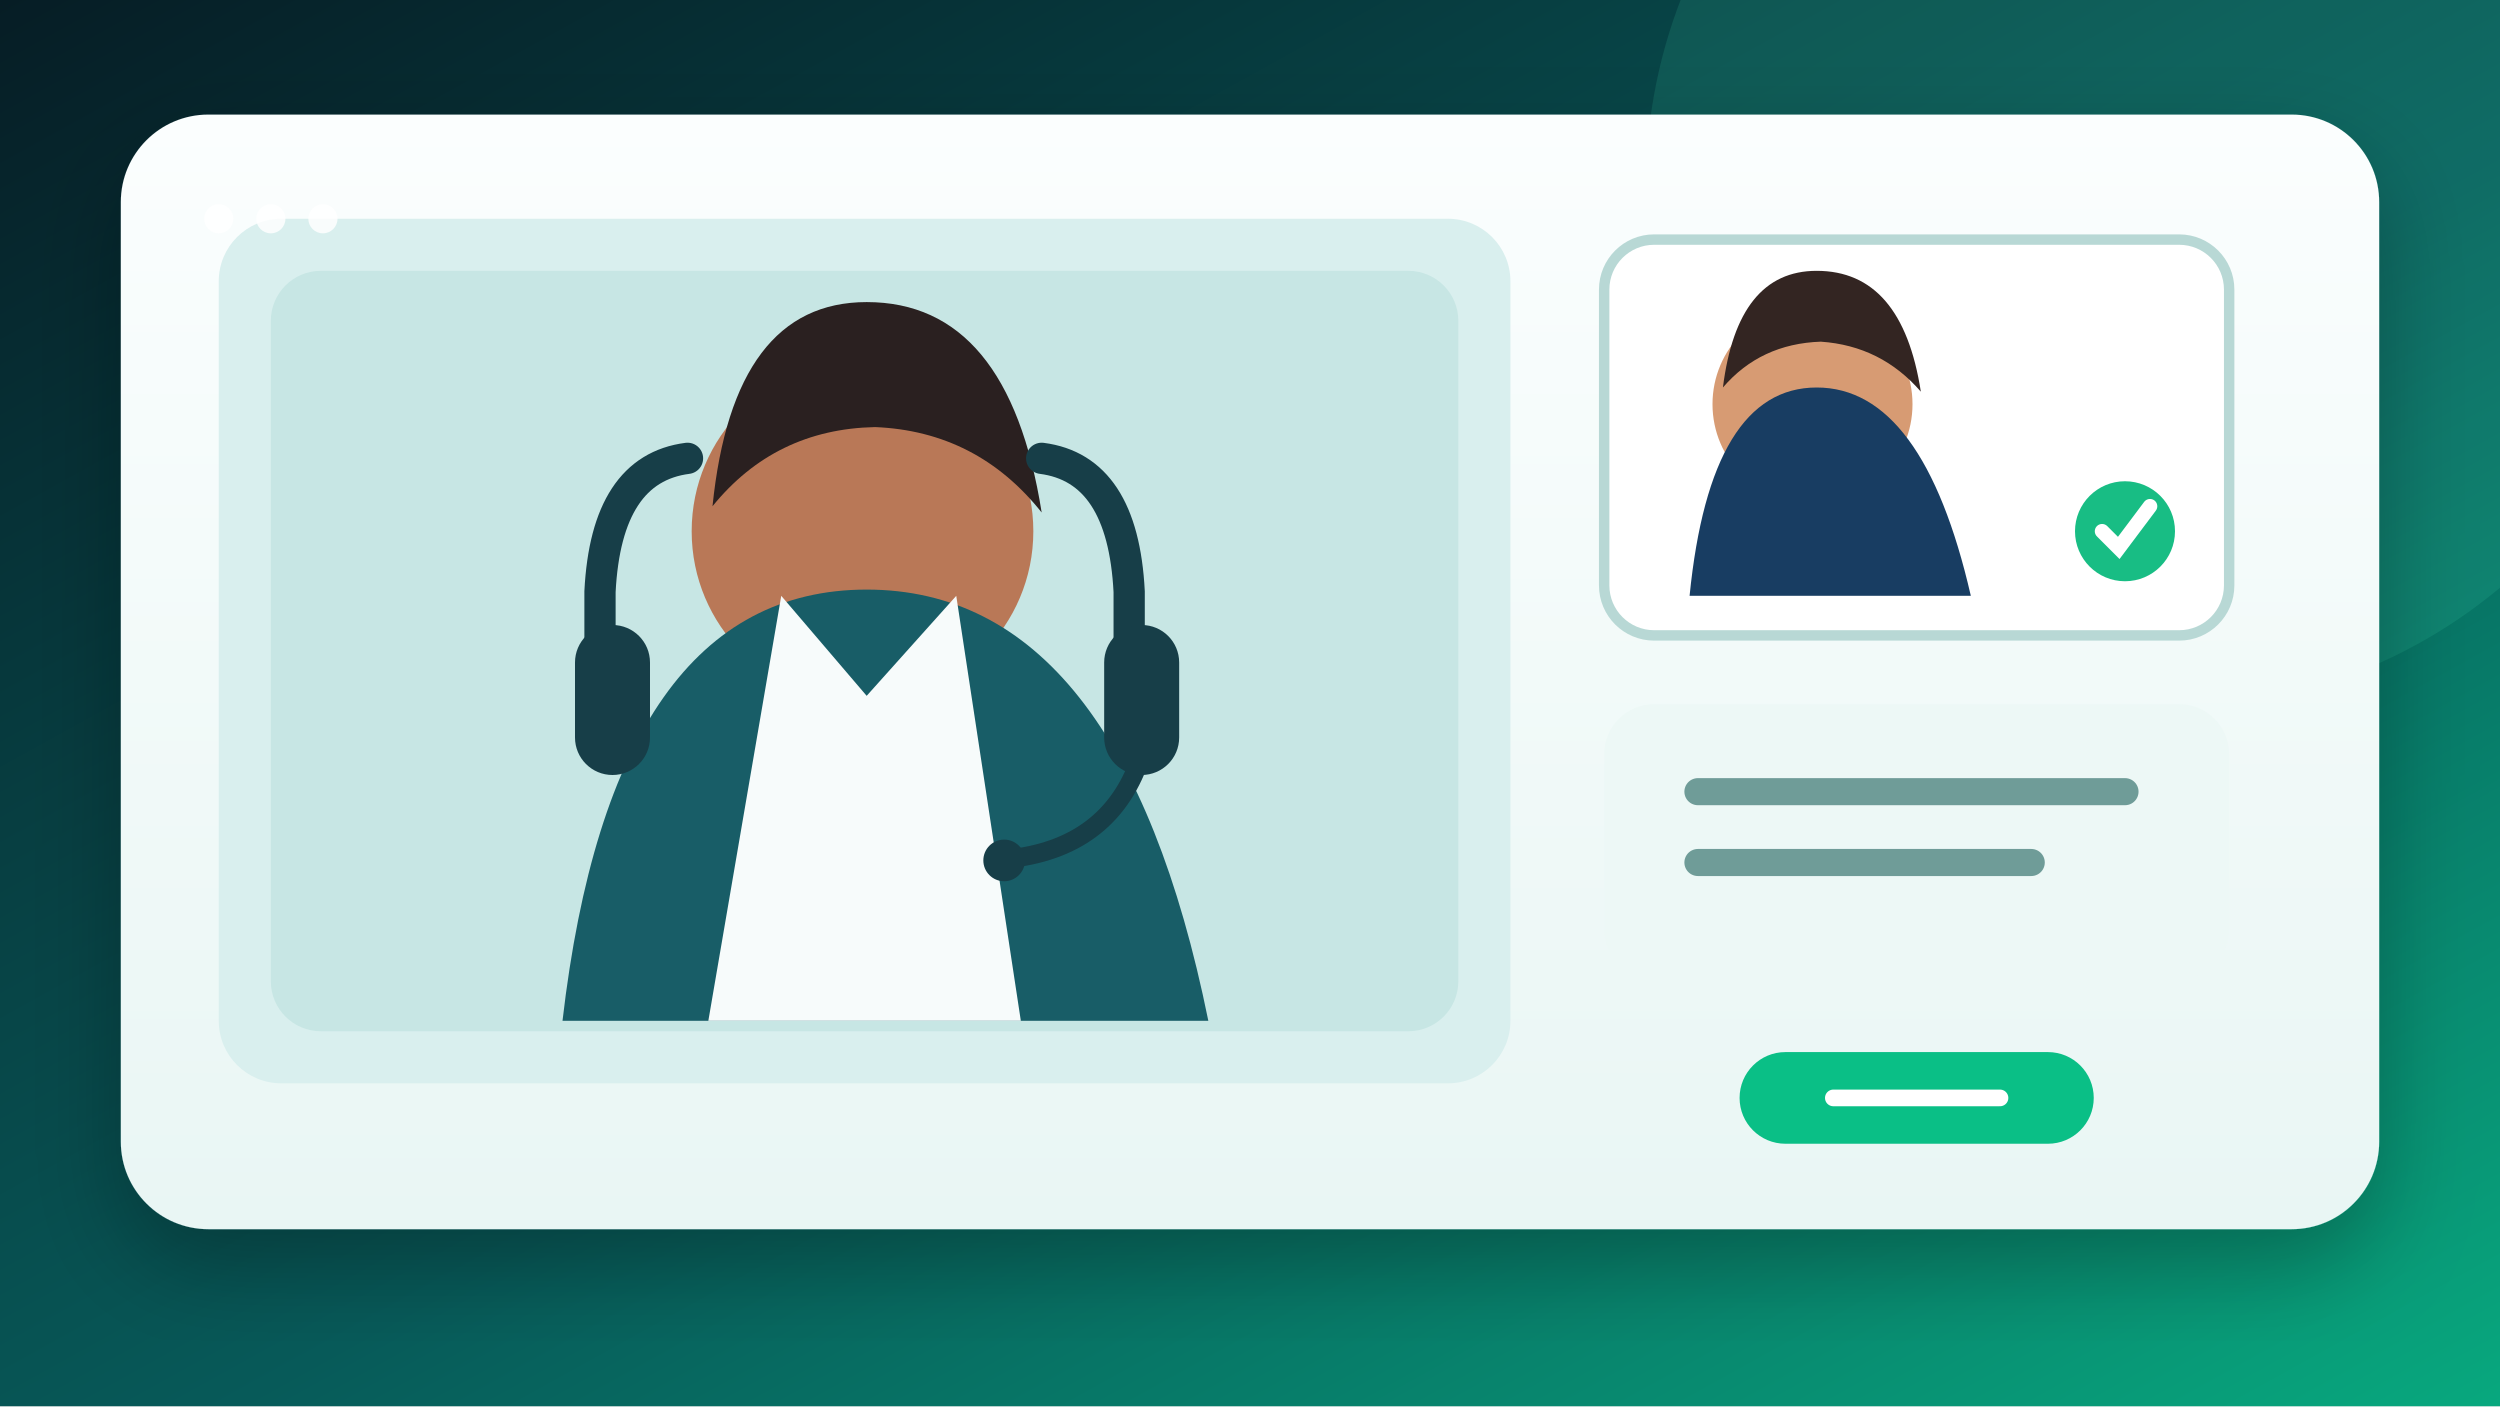
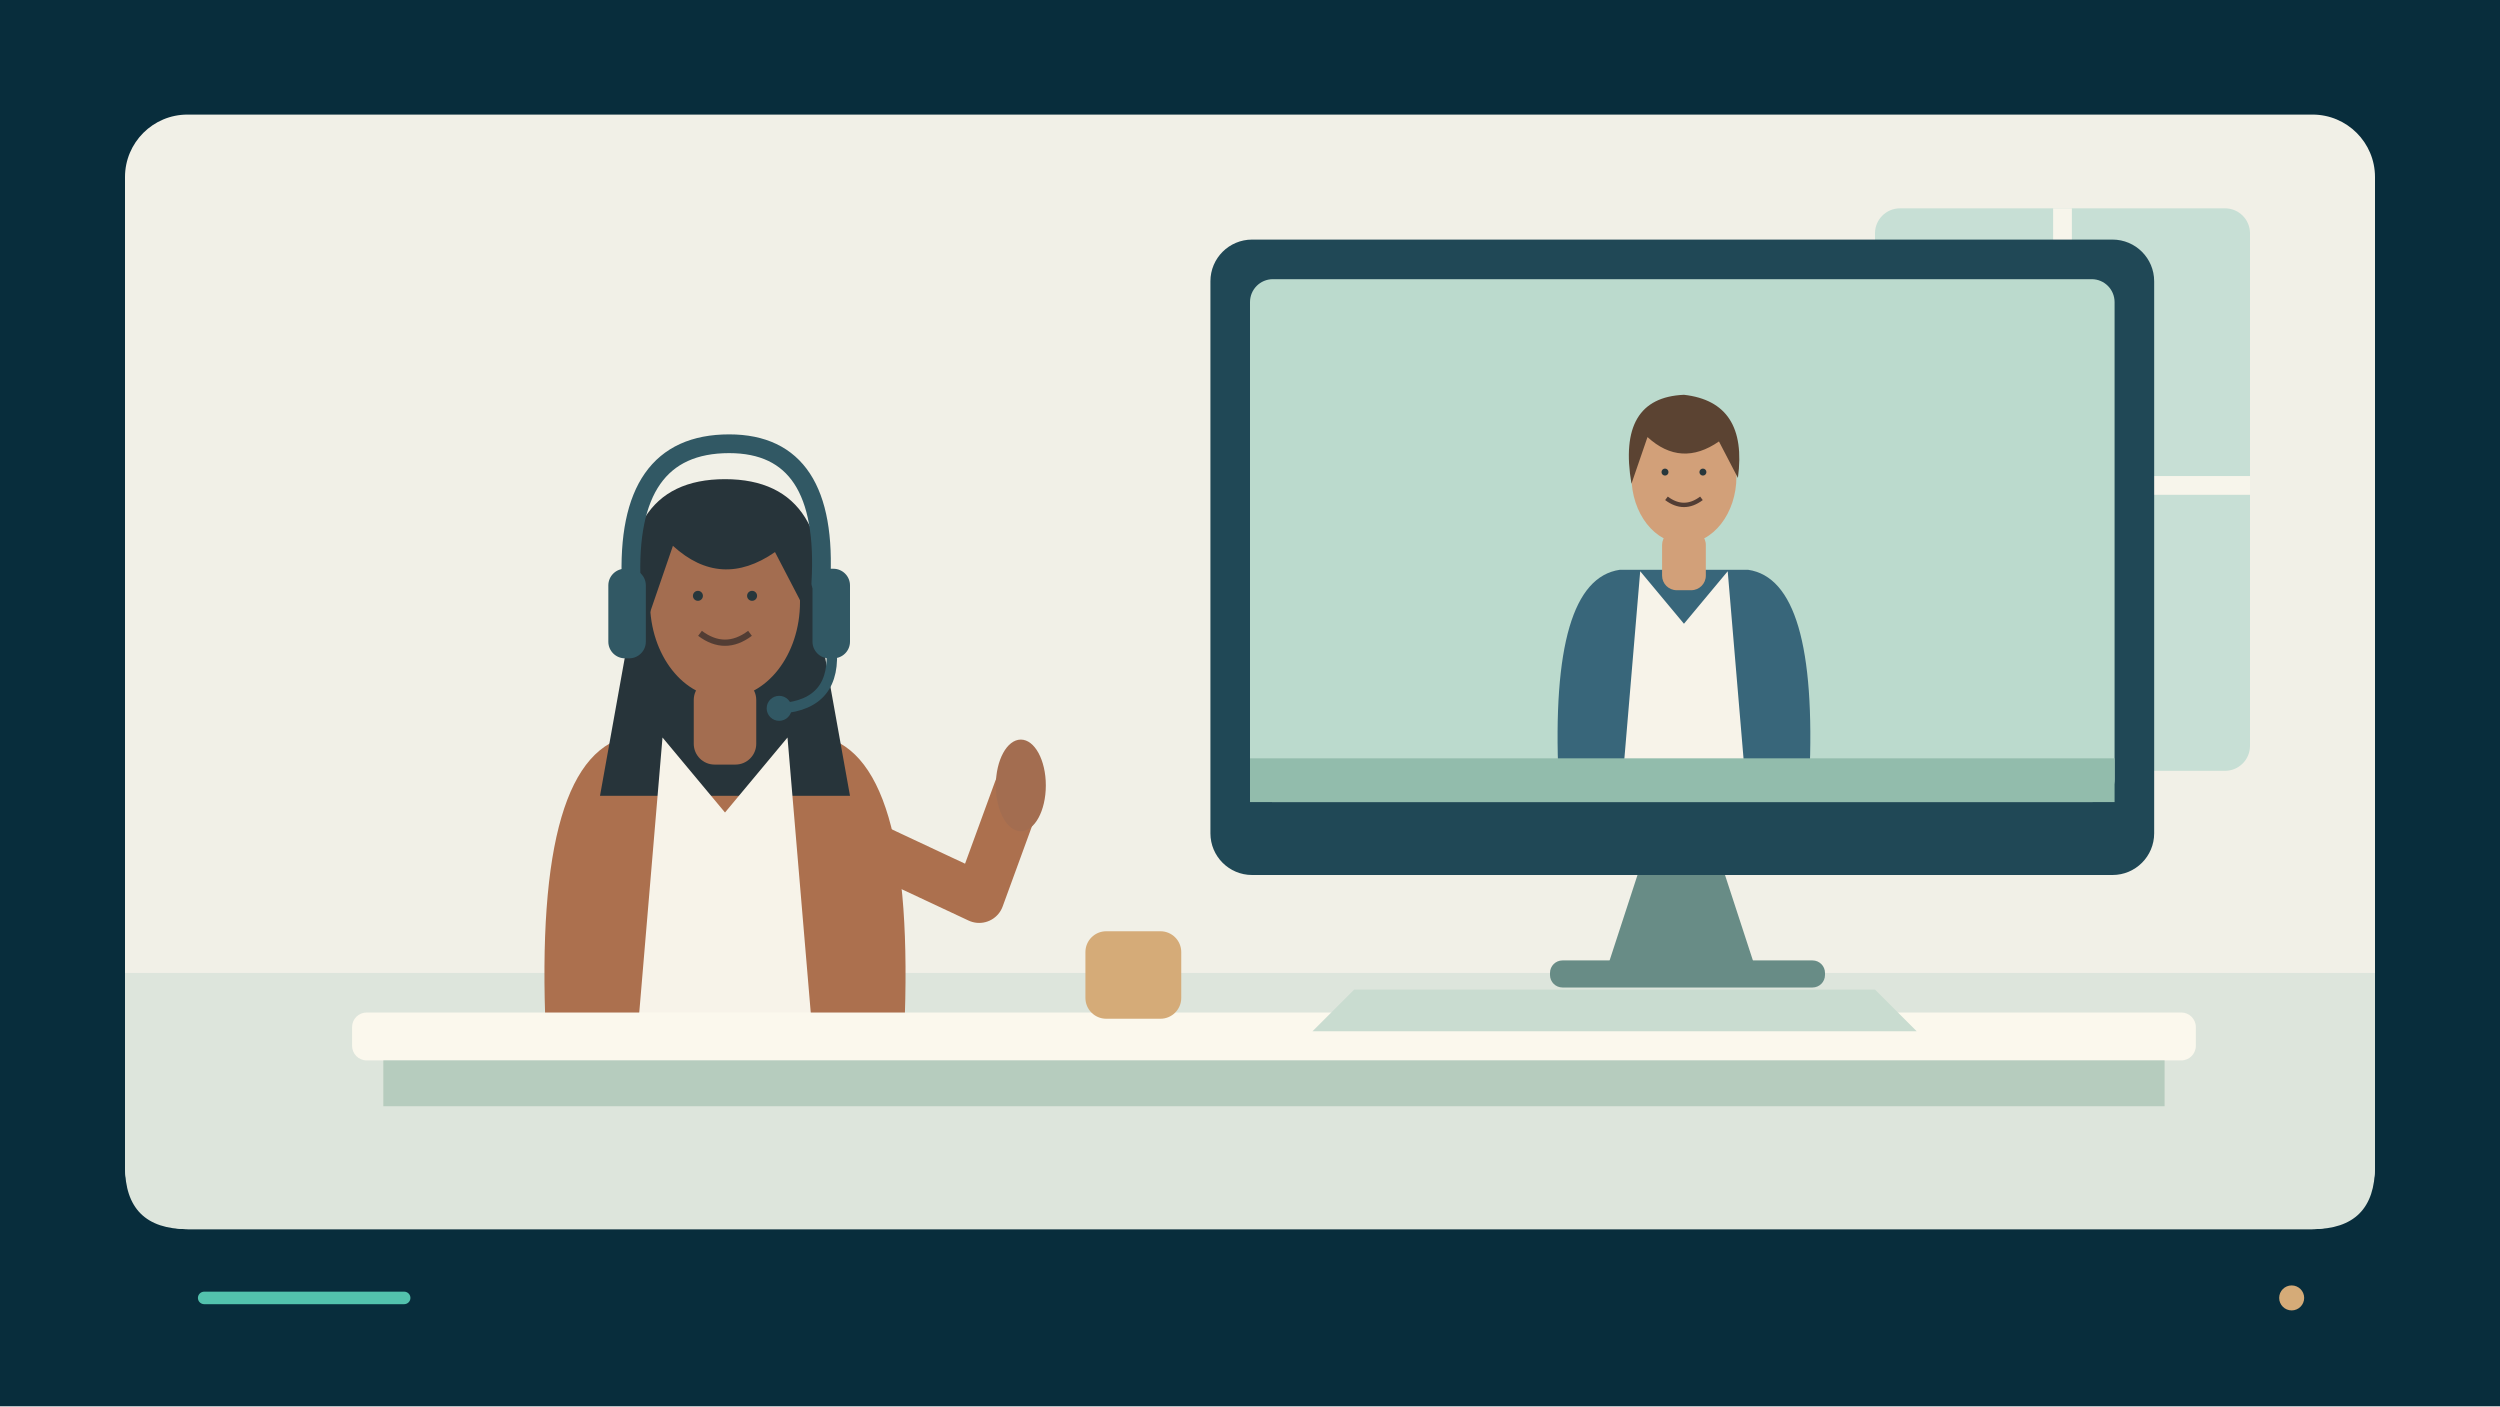
- <svg xmlns="http://www.w3.org/2000/svg" viewBox="0 0 1200 675" role="img" aria-labelledby="t d">
-   <defs>
-     <linearGradient id="bg" x2="1" y2="1">
-       <stop stop-color="#061d25" />
-       <stop offset=".55" stop-color="#075a59" />
-       <stop offset="1" stop-color="#08a87e" />
-     </linearGradient>
-     <linearGradient id="panel" x2="0" y2="1">
-       <stop stop-color="#fbfefe" />
-       <stop offset="1" stop-color="#e9f6f4" />
-     </linearGradient>
-     <filter id="s">
-       <feDropShadow dx="0" dy="18" stdDeviation="22" flood-opacity=".28" />
-     </filter>
-   </defs>
-   <rect width="1200" height="675" fill="url(#bg)" />
-   <circle cx="1040" cy="90" r="250" fill="#4df0ba" opacity=".12" />
-   <rect x="58" y="55" width="1084" height="535" rx="42" fill="url(#panel)" filter="url(#s)" />
-   <rect x="105" y="105" width="620" height="415" rx="30" fill="#d9efee" />
-   <rect x="130" y="130" width="570" height="365" rx="24" fill="#c7e6e4" />
-   <g>
-     <circle cx="414" cy="255" r="82" fill="#b97857" />
-     <path d="M342 243q10-98 74-98 68 0 84 101-31-39-80-41-48 1-78 38" fill="#2a2020" />
-     <path d="M270 490q24-207 146-207t164 207" fill="#185d67" />
-     <path d="M375 286l41 48 43-48 31 204H340z" fill="#f7fbfb" />
-     <path d="M330 220q-39 5-42 64v56" fill="none" stroke="#173e48" stroke-width="15" stroke-linecap="round" />
-     <path d="M500 220q39 5 42 64v56" fill="none" stroke="#173e48" stroke-width="15" stroke-linecap="round" />
-     <rect x="276" y="300" width="36" height="72" rx="18" fill="#173e48" />
-     <rect x="530" y="300" width="36" height="72" rx="18" fill="#173e48" />
-     <path d="M548 362q-14 44-62 50" fill="none" stroke="#173e48" stroke-width="9" stroke-linecap="round" />
-     <circle cx="482" cy="413" r="10" fill="#173e48" />
+ <svg xmlns="http://www.w3.org/2000/svg" viewBox="0 0 1200 675" role="img" aria-labelledby="title desc">
+   <rect width="1200" height="675" fill="#082D3C" />
+   <rect x="60" y="55" width="1080" height="535" rx="30" fill="#F1F0E7" />
+   <path d="M60 467H1140V560Q1140 590 1110 590H90Q60 590 60 560Z" fill="#DDE5DC" />
+   <rect x="900" y="100" width="180" height="270" rx="12" fill="#C7DFD5" />
+   <path d="M990 100V370M900 233H1080" stroke="#F7F5EB" stroke-width="9" />
+   <rect x="581" y="115" width="453" height="305" rx="20" fill="#204856" />
+   <rect x="600" y="134" width="415" height="251" rx="11" fill="#BBDACD" />
+   <g transform="translate(242 46) scale(.70)">
+     <g transform="translate(809 292)">
+       <path d="M-86 176Q-92 40-44 33H44Q92 40 86 176" fill="#38667A" />
+       <rect x="-15" y="6" width="30" height="41" rx="10" fill="#D2A079" />
+       <path d="M-30 34L0 70 30 34 42 176H-42Z" fill="#F7F3E9" />
+       <ellipse cy="-31" rx="36" ry="46" fill="#D2A079" />
+       <path d="M-36-26Q-46-85 0-87 44-82 37-30L24-55Q-2-37-25-58Z" fill="#5B4332" />
+       <path d="M-12-16Q0-7 12-16" stroke="#523D34" stroke-width="3" fill="none" />
+       <g fill="#27373C">
+         <circle cx="-13" cy="-34" r="2.4" />
+         <circle cx="13" cy="-34" r="2.4" />
+       </g>
+     </g>
  </g>
-   <rect x="770" y="115" width="300" height="190" rx="24" fill="#fff" stroke="#b8d8d5" stroke-width="5" />
-   <g>
-     <circle cx="870" cy="194" r="48" fill="#d79b73" />
-     <path d="M827 186q7-56 45-56 41 0 50 58-19-22-48-24-29 1-47 22" fill="#332522" />
-     <path d="M811 286q10-100 61-100t74 100" fill="#183d62" />
+   <rect x="600" y="364" width="415" height="21" fill="#92BCAC" />
+   <path d="M786 420H828L844 469H770Z" fill="#688C86" />
+   <rect x="744" y="461" width="132" height="13" rx="6" fill="#688C86" />
+   <g transform="translate(348 320)">
+     <path d="M-86 176Q-92 40-44 33H44Q92 40 86 176" fill="#AC704E" />
+     <path d="M-46-16Q-54-90 0-90 54-90 46-16L60 62H-60Z" fill="#27343A" />
+     <rect x="-15" y="6" width="30" height="41" rx="10" fill="#A36D50" />
+     <path d="M-30 34L0 70 30 34 42 176H-42Z" fill="#F7F3E9" />
+     <ellipse cy="-31" rx="36" ry="46" fill="#A36D50" />
+     <path d="M-36-26Q-46-85 0-87 44-82 37-30L24-55Q-2-37-25-58Z" fill="#27343A" />
+     <path d="M-12-16Q0-7 12-16" stroke="#523D34" stroke-width="3" fill="none" />
+     <g fill="#27373C">
+       <circle cx="-13" cy="-34" r="2.4" />
+       <circle cx="13" cy="-34" r="2.4" />
+     </g>
  </g>
-   <circle cx="1020" cy="255" r="24" fill="#18bd84" />
-   <path d="M1009 255l8 8 15-20" fill="none" stroke="#fff" stroke-width="7" stroke-linecap="round" />
-   <rect x="770" y="338" width="300" height="132" rx="24" fill="#edf8f6" />
-   <path d="M815 380h205M815 414h160" stroke="#6f9c98" stroke-width="13" stroke-linecap="round" />
-   <rect x="835" y="505" width="170" height="44" rx="22" fill="#0abf86" />
-   <path d="M880 527h80" stroke="#fff" stroke-width="8" stroke-linecap="round" />
-   <g fill="#fff" opacity=".84">
-     <circle cx="105" cy="105" r="7" />
-     <circle cx="130" cy="105" r="7" />
-     <circle cx="155" cy="105" r="7" />
-   </g>
+   <path d="M303 280Q300 213 350 213 398 213 394 280" stroke="#315864" stroke-width="9" stroke-linecap="round" stroke-linejoin="round" fill="none" />
+   <rect x="292" y="273" width="18" height="43" rx="8" fill="#315864" />
+   <rect x="390" y="273" width="18" height="43" rx="8" fill="#315864" />
+   <path d="M399 310Q402 338 375 340" stroke="#315864" stroke-width="5" stroke-linecap="round" stroke-linejoin="round" fill="none" />
+   <circle cx="374" cy="340" r="6" fill="#315864" />
+   <path d="M406 401L470 431 489 379" stroke="#AC704E" stroke-width="24" stroke-linecap="round" stroke-linejoin="round" fill="none" />
+   <ellipse cx="490" cy="377" rx="12" ry="22" fill="#A36D50" />
+   <rect x="169" y="486" width="885" height="23" rx="7" fill="#FBF8ED" />
+   <rect x="184" y="509" width="855" height="22" fill="#B6CCBE" />
+   <path d="M650 475H900L920 495H630Z" fill="#C9DCD0" />
+   <rect x="521" y="447" width="46" height="42" rx="10" fill="#D5AB78" />
+   <path d="M98 623H194" stroke="#53C2AD" stroke-width="6" stroke-linecap="round" />
+   <circle cx="1100" cy="623" r="6" fill="#D5AB78" />
</svg>
